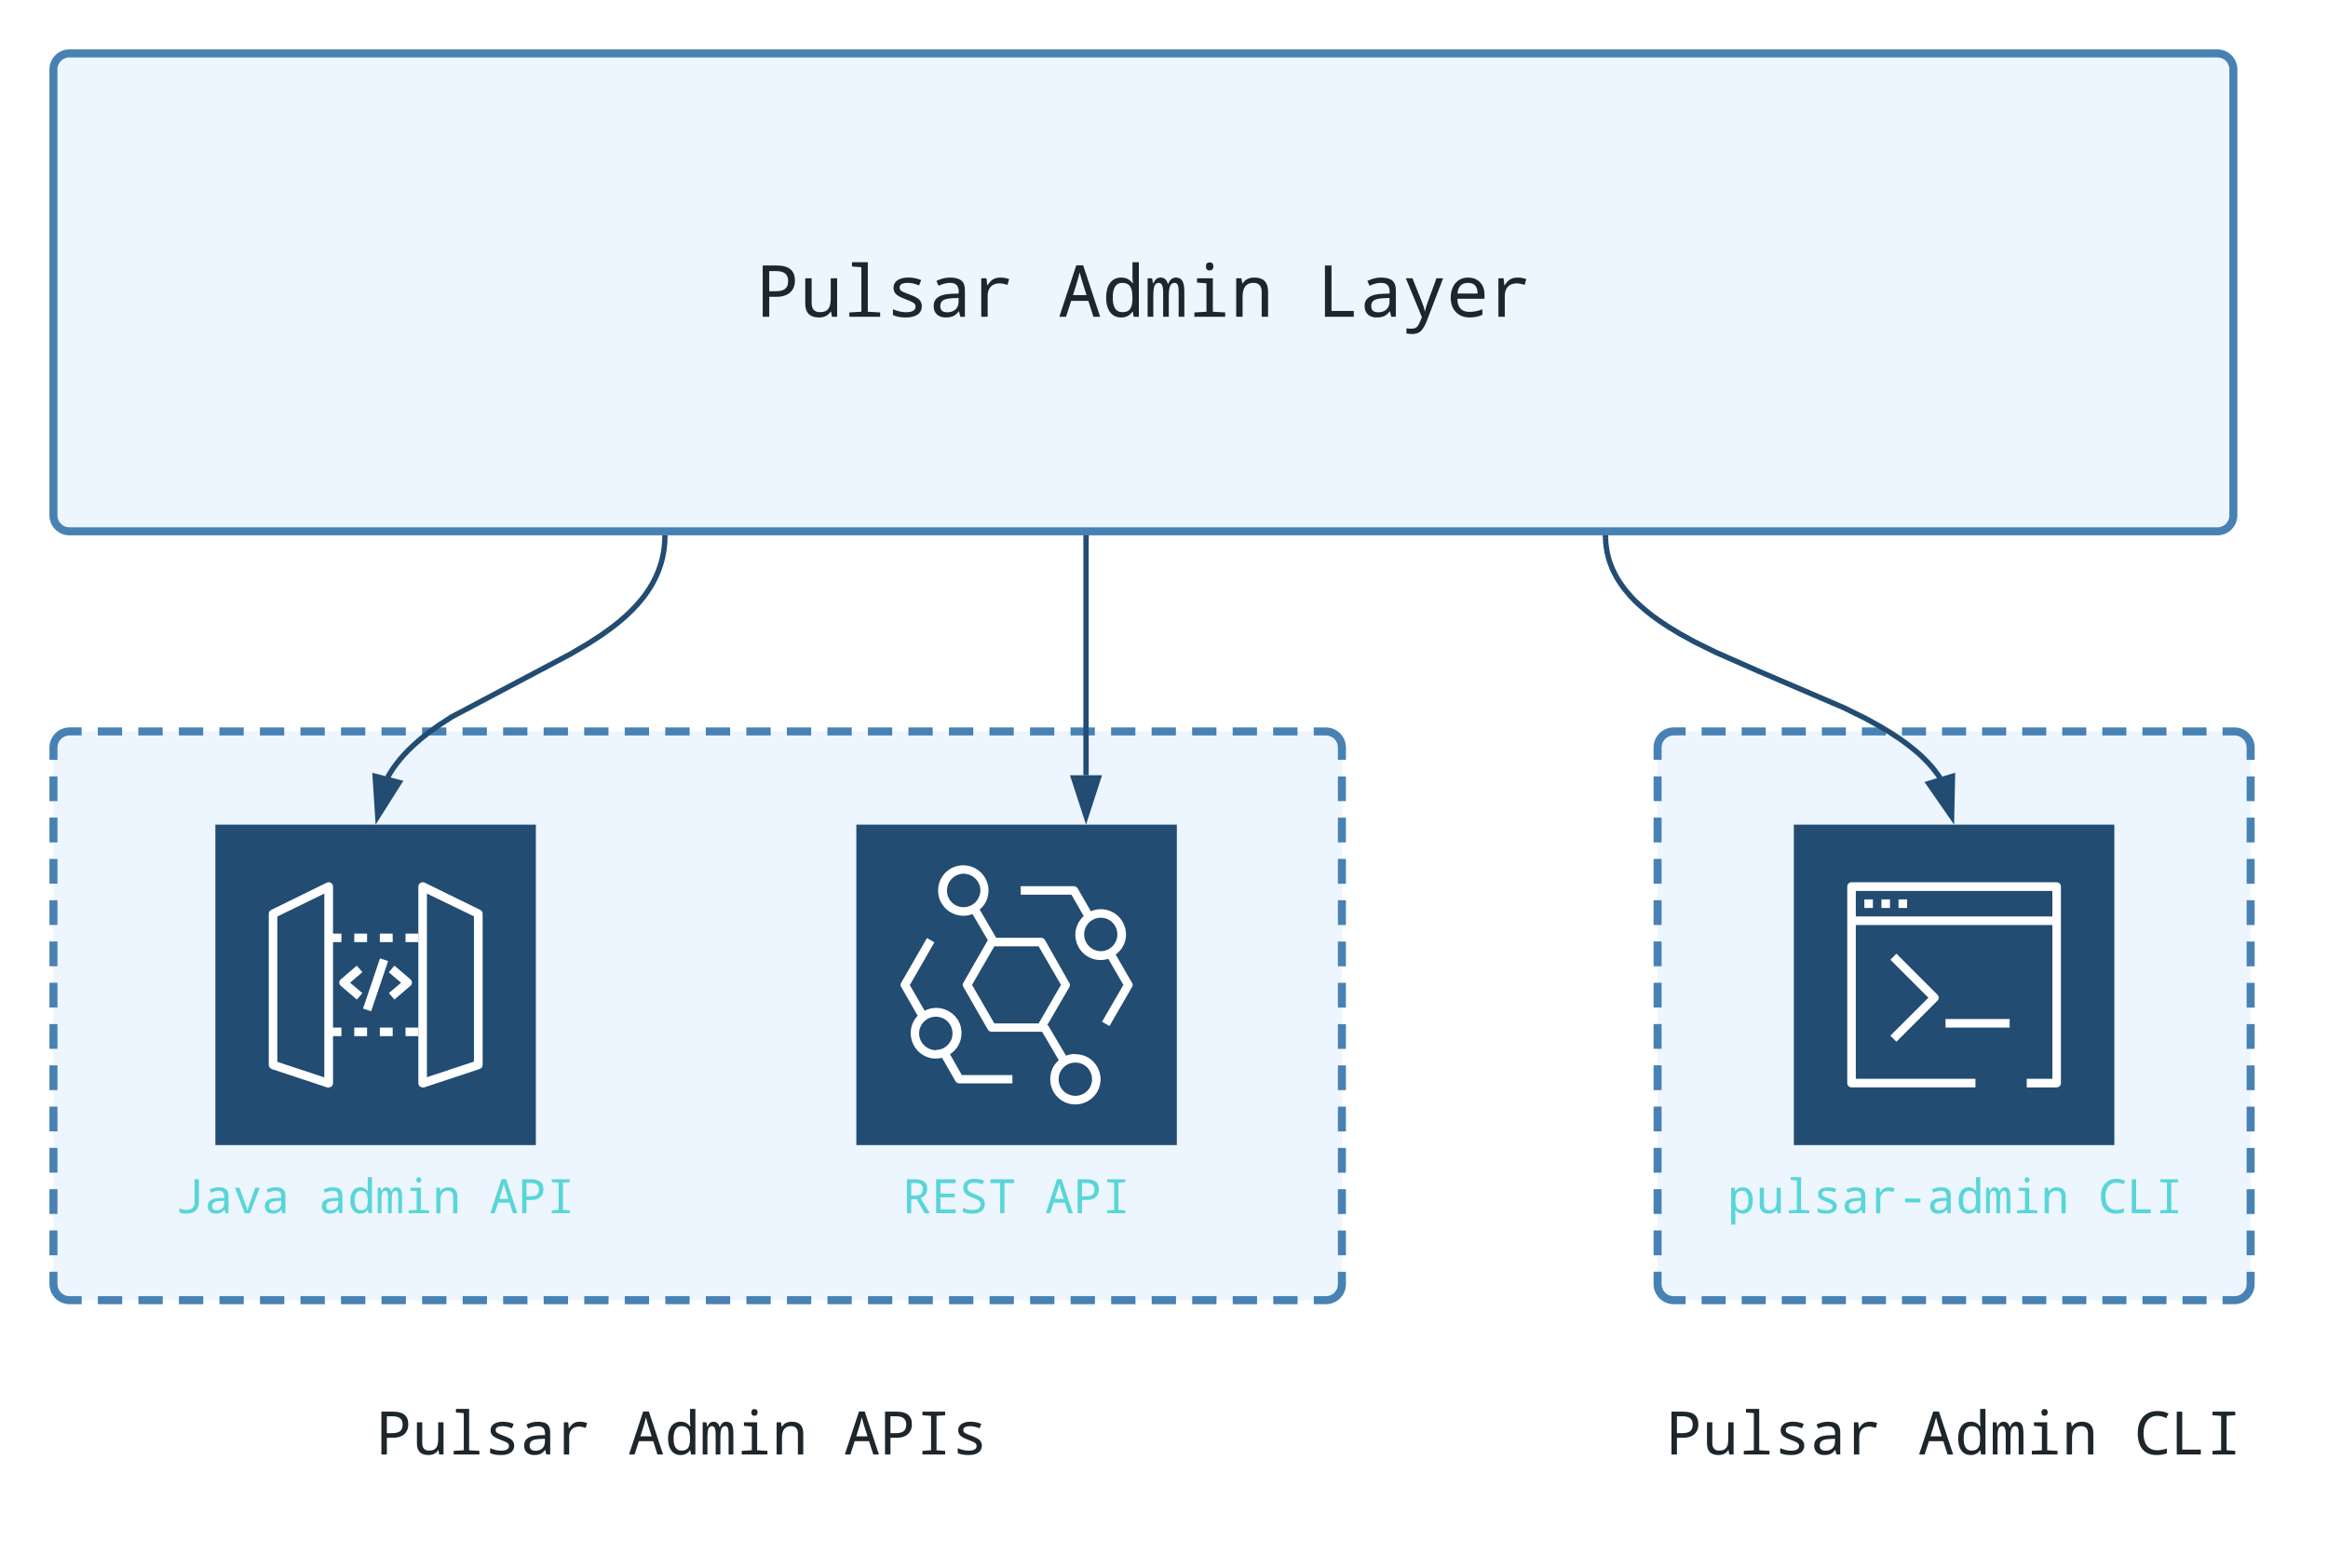
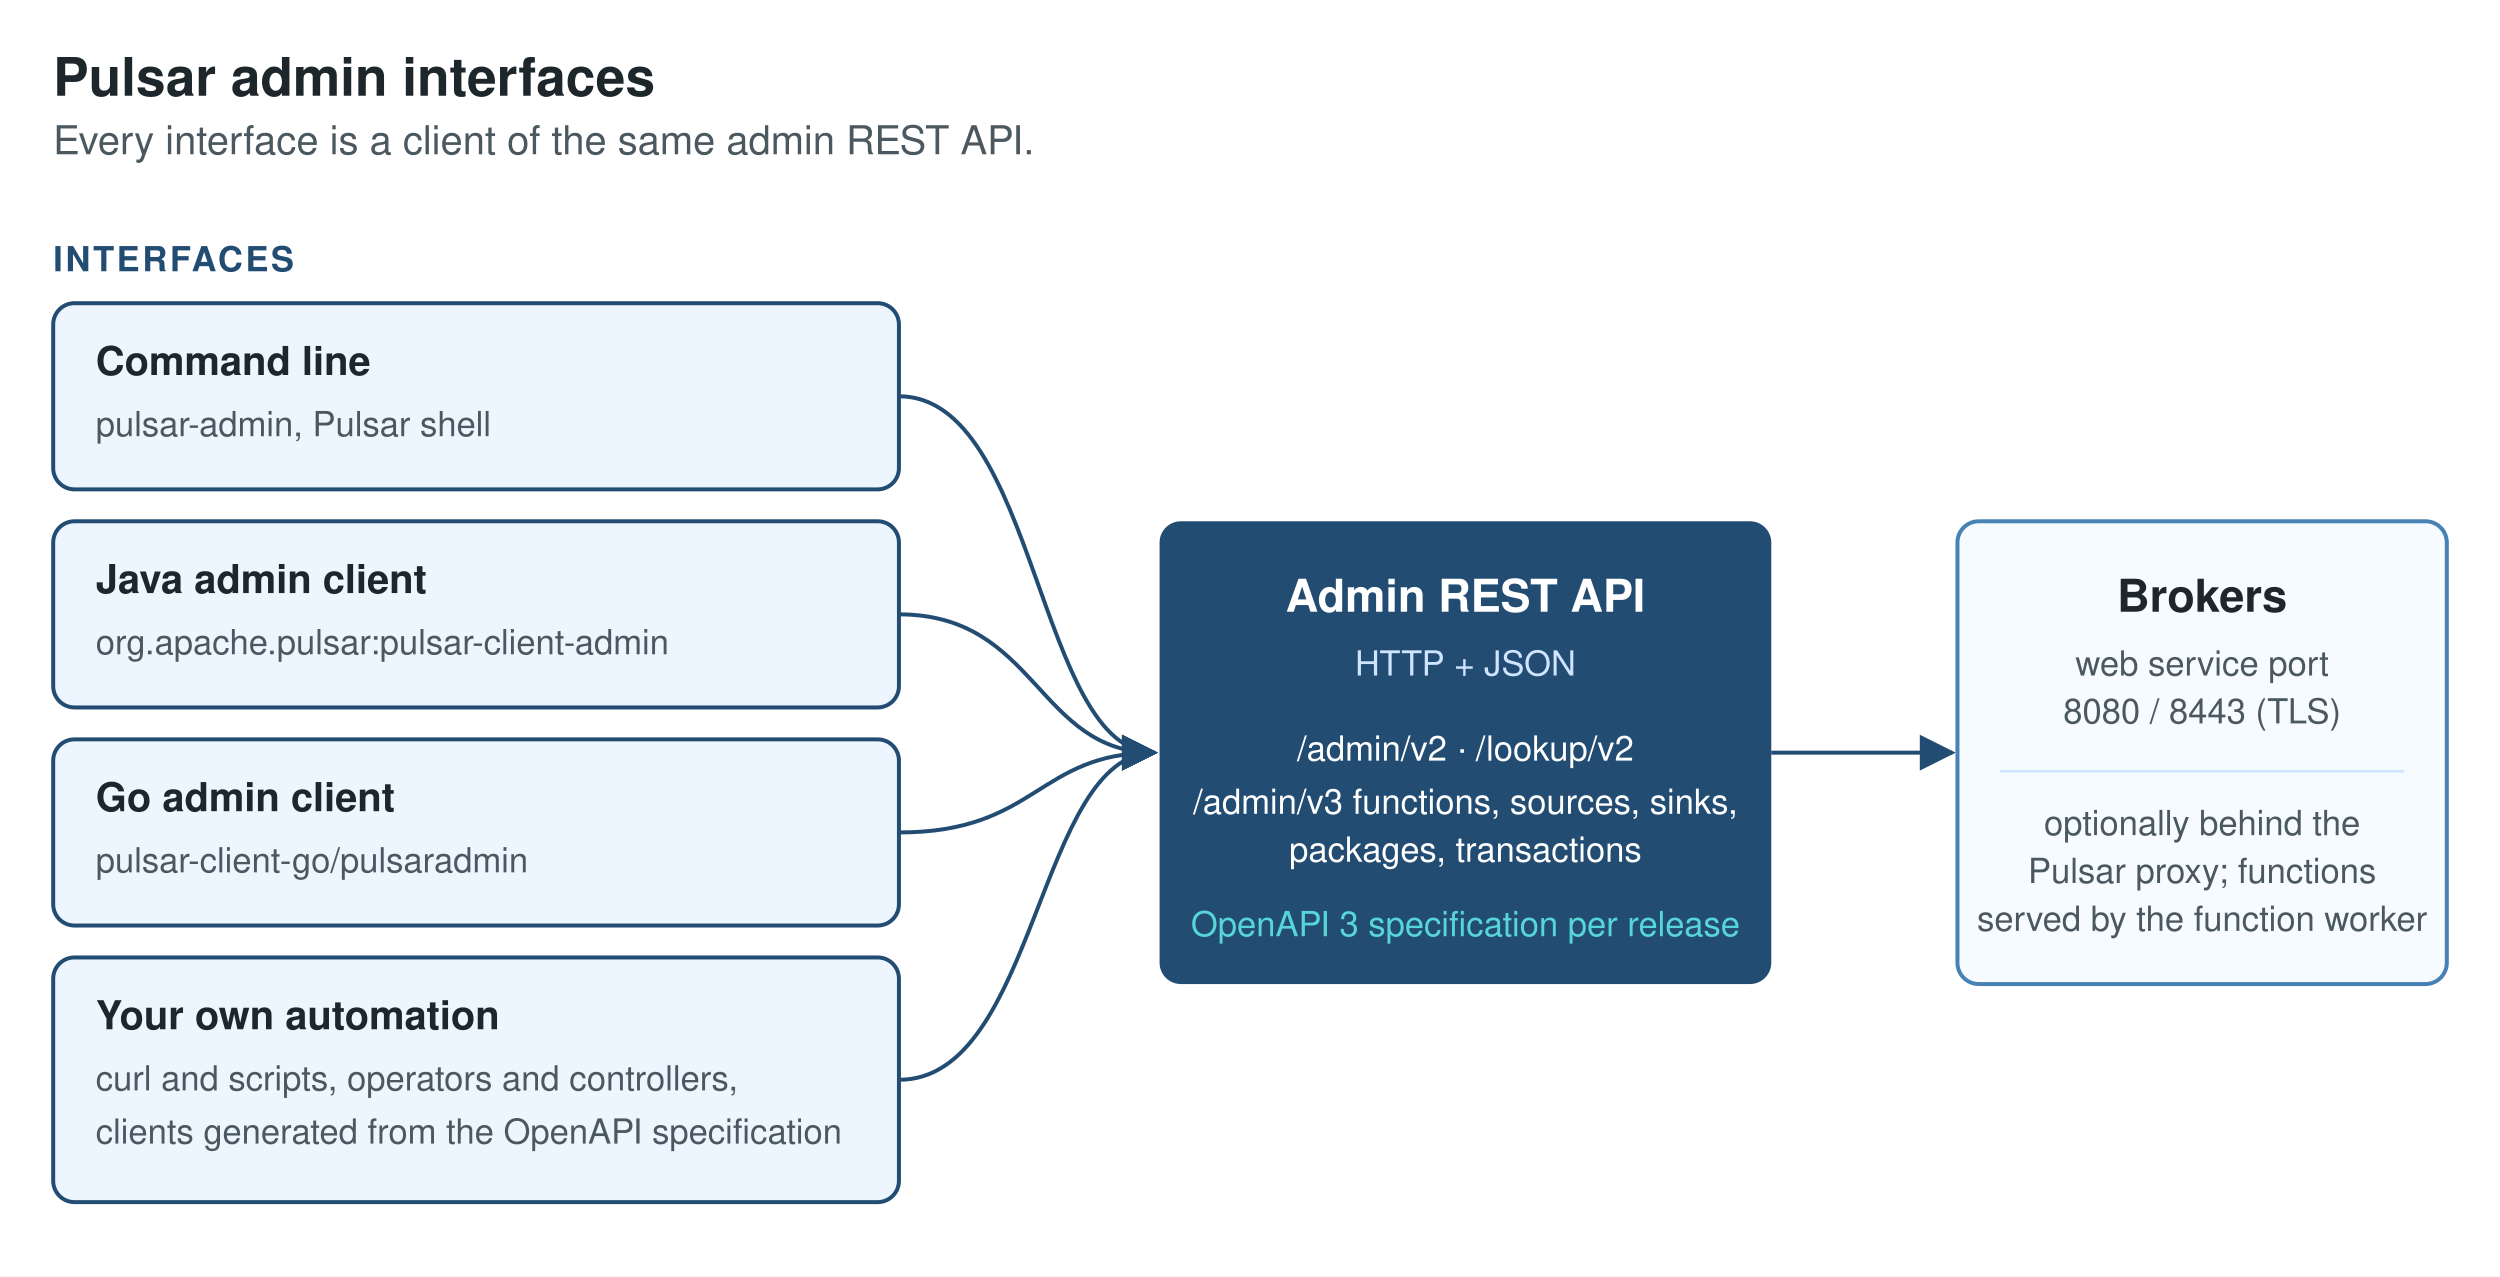
- <svg xmlns="http://www.w3.org/2000/svg" xmlns:ns1="lucid" xmlns:xlink="http://www.w3.org/1999/xlink" width="871.68" height="586.87">
-   <g transform="translate(-1160.825 -896.5637)" ns1:page-tab-id="0_0">
-     <path d="M0 0h6299.2v6299.2H0z" fill="#fff" />
-     <path d="M1296.2 1403.44h240v60h-240z" fill="none" />
-     <use xlink:href="#a" transform="matrix(1,0,0,1,1296.196,1403.436) translate(5.514703 37.77007)" />
-     <use xlink:href="#b" transform="matrix(1,0,0,1,1296.196,1403.436) translate(99.79671 37.77007)" />
-     <use xlink:href="#c" transform="matrix(1,0,0,1,1296.196,1403.436) translate(180.6099 37.77007)" />
-     <path d="M1781.47 1176.46a6 6 0 0 1 6-6h210.08a6 6 0 0 1 6 6v200.98a6 6 0 0 1-6 6h-210.08a6 6 0 0 1-6-6z" fill="#edf5ff" />
-     <path d="M1797.97 1170.46h9m6 0h9m6 0h9.02m6 0h9m6 0h9m6 0h9m6 0h9m6 0h9.02m6 0h9m6 0h9m6 0h9m6.02 0h9m6 0h9m6 0h4.5l.95.08.9.22.88.36.8.5.7.6.63.72.5.8.36.87.22.93.07.93v4.64m0 6.2v9.26m0 6.18v9.28m0 6.18v9.28m0 6.18v9.28m0 6.18v9.28m0 6.18v9.28m0 6.18v9.28m0 6.18v9.28m0 6.18v9.28m0 6.18v9.28m0 6.18v9.27m0 6.2v9.27m0 6.18v4.64l-.07.93-.22.92-.36.86-.5.8-.6.72-.72.6-.8.5-.88.36-.9.22-.95.08h-4.5m-6 0h-9m-6 0h-9m-6.02 0h-9m-6 0h-9m-6 0h-9m-6 0H1903m-6 0h-9m-6 0h-9m-6 0h-9m-6 0h-9m-6 0h-9.02m-6 0h-9m-6 0h-9m-6 0h-4.5l-.95-.08-.92-.22-.86-.36-.8-.5-.72-.6-.6-.72-.5-.8-.36-.87-.22-.92-.07-.94v-4.64m0-6.18v-9.28m0-6.18v-9.28m0-6.18v-9.28m0-6.18v-9.28m0-6.18v-9.28m0-6.18v-9.28m0-6.18v-9.28m0-6.18v-9.28m0-6.18v-9.28m0-6.18v-9.28m0-6.18v-9.28m0-6.18v-9.27m0-6.2v-4.64l.07-.93.22-.92.36-.86.5-.8.6-.72.72-.6.8-.5.87-.36.93-.22.94-.08h4.5" stroke="#4881b3" stroke-width="3" fill="none" />
-     <path d="M1180.83 1176.46a6 6 0 0 1 6-6h470.45a6 6 0 0 1 6 6v200.98a6 6 0 0 1-6 6h-470.45a6 6 0 0 1-6-6z" fill="#edf5ff" />
-     <path d="M1197.45 1170.46h9.1m6.07 0h9.1m6.08 0h9.1m6.08 0h9.1m6.07 0h9.1m6.08 0h9.1m6.07 0h9.1m6.08 0h9.1m6.08 0h9.1m6.07 0h9.1m6.08 0h9.1m6.08 0h9.1m6.08 0h9.1m6.08 0h9.1m6.07 0h9.12m6.07 0h9.1m6.07 0h9.1m6.07 0h9.1m6.08 0h9.1m6.07 0h9.1m6.07 0h9.1m6.08 0h9.1m6.07 0h9.1m6.08 0h9.1m6.07 0h9.1m6.08 0h9.1m6.08 0h9.1m6.07 0h9.1m6.08 0h9.1m6.07 0h9.1m6.08 0h4.55l.94.08.92.22.87.36.8.5.73.6.6.72.5.8.36.87.2.93.08.93v4.64m0 6.2v9.26m0 6.18v9.28m0 6.18v9.28m0 6.18v9.28m0 6.18v9.28m0 6.18v9.28m0 6.18v9.28m0 6.18v9.28m0 6.18v9.28m0 6.18v9.28m0 6.18v9.27m0 6.2v9.27m0 6.18v4.64l-.07.93-.2.92-.37.86-.5.8-.6.72-.72.6-.8.5-.86.36-.92.22-.94.08h-4.55m-6.07 0h-9.1m-6.08 0h-9.1m-6.07 0h-9.1m-6.07 0h-9.1m-6.08 0h-9.1m-6.07 0h-9.1m-6.08 0h-9.1m-6.07 0h-9.1m-6.08 0h-9.1m-6.08 0h-9.1m-6.07 0h-9.1m-6.08 0h-9.1m-6.07 0h-9.1m-6.08 0h-9.1m-6.08 0h-9.1m-6.08 0h-9.1m-6.08 0h-9.1m-6.07 0h-9.1m-6.08 0h-9.12m-6.07 0h-9.1m-6.06 0h-9.1m-6.08 0h-9.1m-6.07 0h-9.12m-6.07 0h-9.1m-6.07 0h-9.1m-6.07 0h-9.1m-6.08 0h-9.1m-6.07 0h-9.1m-6.07 0h-9.1m-6.08 0h-9.1m-6.07 0h-4.56l-.93-.08-.93-.22-.87-.36-.8-.5-.72-.6-.6-.72-.5-.8-.36-.87-.22-.92-.08-.94v-4.64m0-6.18v-9.28m0-6.18v-9.28m0-6.18v-9.28m0-6.18v-9.28m0-6.18v-9.28m0-6.18v-9.28m0-6.18v-9.28m0-6.18v-9.28m0-6.18v-9.28m0-6.18v-9.28m0-6.18v-9.28m0-6.18v-9.27m0-6.2v-4.64l.08-.93.22-.92.36-.86.5-.8.6-.72.72-.6.8-.5.87-.36.92-.22.92-.08h4.56" stroke="#4881b3" stroke-width="3" fill="none" />
-     <path d="M1180.83 922.56a6 6 0 0 1 6-6h804.24a6 6 0 0 1 6 6v166.97a6 6 0 0 1-6 6h-804.24a6 6 0 0 1-6-6z" stroke="#4881b3" stroke-width="3" fill="#edf5ff" />
-     <use xlink:href="#d" transform="matrix(1,0,0,1,1185.825,921.5637) translate(258.2764 93.61513)" />
-     <use xlink:href="#e" transform="matrix(1,0,0,1,1185.825,921.5637) translate(371.2281 93.61513)" />
-     <use xlink:href="#f" transform="matrix(1,0,0,1,1185.825,921.5637) translate(468.0438 93.61513)" />
-     <path d="M1832.5 1205.36h120v120h-120v-120z" stroke="#fff" stroke-opacity="0" stroke-width="2" fill="#224c72" />
-     <path d="M1930.9 1303.76h-11.2v-3.22h9.6v-70.35h-73.6v70.34h44.8v3.22h-46.4c-.87 0-1.6-.7-1.6-1.6v-73.58c0-.93.73-1.62 1.6-1.62h76.8c.9 0 1.6.7 1.6 1.62v73.57c0 .92-.7 1.6-1.6 1.6z" stroke="#fff" stroke-opacity="0" stroke-width="2" fill="#fff" />
-     <path d="M1854.1 1239.76h76.8v3.2h-76.8v-3.2zM1858.9 1233.36h3.2v3.2h-3.2v-3.2zM1865.3 1233.36h3.2v3.2h-3.2v-3.2zM1871.7 1233.36h3.2v3.2h-3.2v-3.2zM1870.9 1286.66l-2.25-2.28 14.23-14.2-14.23-14.22 2.26-2.28 15.36 15.37c.33.3.47.7.47 1.12 0 .43-.16.82-.47 1.12zM1889.3 1278.16h24v3.2h-24v-3.2z" stroke="#fff" stroke-opacity="0" stroke-width="2" fill="#fff" />
-     <use xlink:href="#g" transform="matrix(1,0,0,1,1802.509,1334.363) translate(5.152778 16.50174)" />
-     <use xlink:href="#h" transform="matrix(1,0,0,1,1802.509,1334.363) translate(143.842 16.50174)" />
-     <use xlink:href="#i" transform="matrix(1,0,0,1,1802.509,1334.363) translate(90.5 37.19618)" />
-     <use xlink:href="#j" transform="matrix(1,0,0,1,1802.509,1334.363) translate(90.5 57.89062)" />
-     <path d="M1241.47 1205.36h120v120h-120v-120z" stroke="#fff" stroke-opacity="0" fill="#224c72" />
-     <path d="M1319.08 1303.78c-.36 0-.65-.15-.94-.3-.43-.3-.67-.77-.67-1.3v-73.63c0-.53.3-1.07.77-1.38.48-.3 1.08-.3 1.6-.08l20.8 10.2c.56.24.9.78.9 1.4v56.55c.02.77-.42 1.4-1.1 1.62l-20.8 6.9h-.56zm1.6-72.6v68.76l17.6-5.84v-54.4zM1283.86 1303.78h-.5l-20.8-6.9v-.02c-.7-.22-1.12-.92-1.1-1.6v-56.56c0-.62.34-1.16.9-1.4l20.8-10.2c.53-.24 1.1-.24 1.6.07.5.3.76.85.76 1.38v73.62c0 .53-.25 1-.68 1.3-.3.23-.6.3-.98.3zm-19.2-9.6l17.6 5.84v-68.85l-17.6 8.6z" stroke="#fff" stroke-opacity="0" fill="#fff" />
-     <path d="M1317.47 1249.36h-4.8v-3.2h4.8zm-9.6 0h-4.82v-3.2h4.8zm-9.6 0h-4.8v-3.2h4.8zm-9.6 0h-4.8v-3.2h4.8zM1317.47 1284.56h-4.8v-3.2h4.8zm-9.6 0h-4.82v-3.2h4.8zm-9.6 0h-4.8v-3.2h4.8zm-9.6 0h-4.8v-3.2h4.8zM1294.44 1270.87l-6-5.14c-.7-.57-.76-1.58-.2-2.26l.2-.17 5.98-5.14 2.1 2.43-4.6 3.97 4.6 3.9zM1308.5 1270.87l-2.07-2.43 4.57-3.87-4.6-3.92 2.1-2.5 6 5.13c.68.57.76 1.6.2 2.26l-.2.17z" stroke="#fff" stroke-opacity="0" fill="#fff" />
-     <path d="M1296.76 1274.23l6.36-18.8 3.03 1.03-6.36 18.8-3.04-1.03z" stroke="#fff" stroke-opacity="0" stroke-width=".32" fill="#fff" />
-     <use xlink:href="#k" transform="matrix(1,0,0,1,1211.467,1334.363) translate(15.32118 16.50174)" />
-     <use xlink:href="#l" transform="matrix(1,0,0,1,1211.467,1334.363) translate(68.66319 16.50174)" />
-     <use xlink:href="#m" transform="matrix(1,0,0,1,1211.467,1334.363) translate(132.6736 16.50174)" />
-     <use xlink:href="#n" transform="matrix(1,0,0,1,1211.467,1334.363) translate(90 37.19618)" />
-     <use xlink:href="#o" transform="matrix(1,0,0,1,1211.467,1334.363) translate(90 57.89062)" />
-     <path d="M1481.47 1205.36h120v120h-120v-120z" stroke="#000" stroke-opacity="0" fill="#224c72" />
-     <path d="M1516.53 1291.34c4.08-2.6 5.47-7.88 3.3-12.27-2.44-4.56-8.17-6.44-12.78-4.03l-5.56-9.58 9.2-16.03-2.78-1.6-9.64 16.74c-.35.53-.35 1.07 0 1.6l6.16 10.75c-1.73 1.88-2.6 4.03-2.6 6.54 0 5.2 4.17 9.5 9.38 9.5.87 0 1.57-.1 2.35-.28l5.04 8.78c.36.54.88.8 1.4.8h19.9v-3.13h-18.94zm-5.3-1.52c-3.4 0-6.26-2.87-6.26-6.27 0-3.5 2.86-6.27 6.25-6.27 3.48 0 6.26 2.78 6.26 6.27 0 3.4-2.78 6.18-6.26 6.18zm73.43-25.25l-6.08-10.57c3.56-2.6 4.86-7.17 3.04-11.3-2-4.73-7.56-6.97-12.34-4.9l-4.96-8.6c-.35-.46-.87-.8-1.4-.8h-19.9v3.2H1562l4.6 7.98c-2.78 2.6-3.82 6.27-2.7 9.85 1.57 5.02 6.87 7.8 11.9 6.18l5.66 9.77-8 13.8 2.8 1.6 8.42-14.6c.35-.53.35-1.07 0-1.6zm-11.65-11.83c-3.46 0-6.24-2.86-6.24-6.27 0-3.5 2.78-6.26 6.25-6.26 3.4 0 6.18 2.78 6.18 6.27 0 3.4-2.78 6.27-6.17 6.27zm-9.63 38.5c-1.22 0-2.26.2-3.4.64l-6.77-11.46-.35.17 8.34-14.33c.34-.54.34-1.17 0-1.62l-9.13-16.12c-.35-.44-.87-.8-1.4-.8h-16.85l-6.17-10.57c2.17-1.8 3.3-4.3 3.3-7.16 0-5.2-4.26-9.4-9.47-9.4-5.22 0-9.4 4.2-9.4 9.5 0 5.18 4.27 9.4 9.5 9.4 1.2 0 2.25-.2 3.38-.64l5.73 9.77-9.13 15.93c-.35.54-.35 1.08 0 1.62l9.2 16.03c.36.45.8.72 1.4.72h18.5c.1.1.27.1.36 0l6.25 10.66c-2.17 1.88-3.2 4.3-3.2 7.16 0 5.2 4.16 9.4 9.37 9.4 5.22 0 9.48-4.2 9.48-9.5-.1-5.18-4.26-9.4-9.48-9.3zm-41.8-54.97c-3.48 0-6.26-2.87-6.17-6.27 0-3.5 2.86-6.27 6.25-6.27 3.48.1 6.26 2.87 6.26 6.27-.08 3.5-2.86 6.27-6.34 6.27zm28.15 43.52h-16.6l-8.34-14.43 8.34-14.42h16.6l8.35 14.42zm13.73 27.12c-3.47 0-6.25-2.77-6.25-6.18 0-3.5 2.78-6.27 6.25-6.27 3.48 0 6.26 2.78 6.26 6.27 0 3.4-2.77 6.18-6.25 6.18z" stroke="#000" stroke-opacity="0" fill="#fff" />
-     <use xlink:href="#p" transform="matrix(1,0,0,1,1451.467,1334.363) translate(47.32639 16.50174)" />
-     <use xlink:href="#q" transform="matrix(1,0,0,1,1451.467,1334.363) translate(100.6684 16.50174)" />
-     <use xlink:href="#j" transform="matrix(1,0,0,1,1451.467,1334.363) translate(90 37.19618)" />
-     <path d="M1762 1098.04v.38l.08 1.35.14 1.3.2 1.3.23 1.26.3 1.24.33 1.23.4 1.23.46 1.22.5 1.22.6 1.23.64 1.25.73 1.26.83 1.3.9 1.3 1.04 1.37 1.17 1.4 1.3 1.47 1.5 1.53 1.74 1.6 2 1.73 2.33 1.86 2.8 2.02 3.37 2.24 4.22 2.55 5.5 3.03 7.92 3.9 16.18 7.13 31.86 13.66 7.9 3.9 5.52 3.03 4.22 2.55 3.38 2.24 2.78 2.02 2.34 1.85 2 1.7 1.72 1.63 1.5 1.53 1.32 1.46 1.16 1.4 1.03 1.36.92 1.32.2.3" stroke="#224c72" stroke-width="2" stroke-linejoin="round" fill="none" />
-     <path d="M1763 1098.04l-2 .04-.03-1.05h2z" stroke="#224c72" stroke-width=".05" fill="#224c72" />
-     <path d="M1891.57 1202.27l-8.55-12.32 8.87-2.68z" stroke="#224c72" stroke-width="2" fill="#224c72" />
-     <path d="M1772.5 1403.44h240v60h-240z" fill="none" />
-     <g>
-       <use xlink:href="#r" transform="matrix(1,0,0,1,1772.509,1403.436) translate(12.24913 37.77007)" />
-       <use xlink:href="#s" transform="matrix(1,0,0,1,1772.509,1403.436) translate(106.5311 37.77007)" />
-       <use xlink:href="#t" transform="matrix(1,0,0,1,1772.509,1403.436) translate(187.3443 37.77007)" />
-     </g>
-     <path d="M1409.77 1098.04l-.02.83-.12 1.76-.2 1.7-.26 1.65-.34 1.62-.4 1.58-.5 1.56-.56 1.54-.63 1.55-.73 1.54-.8 1.56-.93 1.57-1.05 1.6-1.18 1.66-1.36 1.7-1.54 1.78-1.78 1.87-2.08 2-2.46 2.14-2.98 2.36-3.7 2.66-4.82 3.14-6.97 4.1-44.4 23.5-4.83 3.14-3.7 2.66-2.97 2.36-2.46 2.14-2.1 2-1.78 1.86-1.54 1.77-1.35 1.7-1.2 1.66-1.03 1.6-.93 1.57-.08.16" stroke="#224c72" stroke-width="2" stroke-linejoin="round" fill="none" />
-     <path d="M1410.77 1098.08l-2-.04.03-1h2z" stroke="#224c72" stroke-width=".05" fill="#224c72" />
-     <path d="M1302.27 1202.23l-.97-14.97 8.98 2.3z" stroke="#224c72" stroke-width="2" fill="#224c72" />
-     <path d="M1567.47 1098.03v88.83" stroke="#224c72" stroke-width="2" fill="none" />
-     <path d="M1568.47 1098.06h-2v-1.03h2z" stroke="#224c72" stroke-width=".05" fill="#224c72" />
-     <path d="M1567.47 1202.13l-4.64-14.27h9.27z" stroke="#224c72" stroke-width="2" fill="#224c72" />
-     <defs>
-       <path fill="#1d262b" d="M1094-1034c0 310-213 470-541 465H362V0H176v-1462h404c343 0 514 143 514 428zM532-727c244-1 369-71 369-297 0-186-113-279-338-279H362v576h170" id="u" />
-       <path fill="#1d262b" d="M578-131c239 0 309-137 309-397v-570h182V0H922l-27-147h-10C815-36 704 20 551 20c-261 0-391-134-391-401v-717h182v707c0 173 79 260 236 260" id="v" />
-       <path fill="#1d262b" d="M532-1413l-268-21v-122h451v1413l352 20V0H188v-123l344-20v-1270" id="w" />
-       <path fill="#1d262b" d="M1026-301c0 225-197 321-448 321-165 0-290-23-375-69v-166c129 57 252 86 370 86 183 0 275-54 275-162 0-38-16-71-49-99s-108-63-226-106c-156-57-253-112-293-160s-61-105-61-171c2-338 524-340 789-217l-60 149c-121-48-228-72-319-72-157 0-236 44-236 133 0 41 17 74 51 98s111 57 232 101c141 51 234 101 280 151s70 111 70 183" id="x" />
-       <path fill="#1d262b" d="M596-1118c288 2 430 92 430 366V0H895l-37-152h-8C752-34 680 17 483 20 272 23 135-98 135-307c0-221 170-337 510-348l203-7c15-197-55-305-244-305-98 0-207 27-328 82l-63-137c131-64 258-96 383-96zm-72 991c194 0 325-116 322-311v-99c-251 15-522-6-522 232 0 119 67 178 200 178" id="y" />
-       <path fill="#1d262b" d="M442-897c93-139 173-221 377-221 79 0 159 15 240 45l-49 166c-82-30-157-45-224-45-221 0-340 134-340 360V0H264v-1098h148l22 201h8" id="z" />
-       <g id="a">
-         <use transform="matrix(0.0109592,0,0,0.0109592,0,0)" xlink:href="#u" />
-         <use transform="matrix(0.0109592,0,0,0.0109592,13.46886,0)" xlink:href="#v" />
-         <use transform="matrix(0.0109592,0,0,0.0109592,26.93772,0)" xlink:href="#w" />
-         <use transform="matrix(0.0109592,0,0,0.0109592,40.40658,0)" xlink:href="#x" />
-         <use transform="matrix(0.0109592,0,0,0.0109592,53.87543,0)" xlink:href="#y" />
-         <use transform="matrix(0.0109592,0,0,0.0109592,67.34429,0)" xlink:href="#z" />
-       </g>
-       <path fill="#1d262b" d="M1004 0L860-453H369L223 0H33l483-1468h195L1196 0h-192zM807-618c-63-210-144-435-195-650-51 232-127 431-190 650h385" id="A" />
-       <path fill="#1d262b" d="M137-547c0-322 136-571 430-571 137 0 245 53 322 160h12c-24-215-7-376-12-598h182V0H924l-27-147h-8C814-36 706 20 567 20c-294 0-430-246-430-567zm463 416c241 0 288-157 289-416 0-151-23-259-69-323s-121-97-222-97c-181 0-272 141-272 422 0 276 91 414 274 414" id="B" />
-       <path fill="#1d262b" d="M977 0v-707c0-97-9-165-27-203s-47-57-88-57c-58 0-100 28-126 83s-40 148-40 278V0H535v-707c0-173-42-260-125-260-56 0-96 26-120 79s-36 160-36 319V0H92v-1098h127l27 148h10c45-112 112-168 201-168 109 0 180 61 213 182h6c51-121 124-182 219-182 85 0 147 30 186 92s58 165 58 309V0H977" id="C" />
-       <path fill="#1d262b" d="M739-1436c0 71-43 115-106 115-71 0-107-38-107-115 0-76 36-114 107-114s106 38 106 114zM541-954l-269-21v-123h451v955l352 20V0H197v-123l344-20v-811" id="D" />
-       <path fill="#1d262b" d="M887 0v-707c0-173-79-260-238-260-205 0-307 133-307 398V0H160v-1098h147l27 148h10c69-112 181-168 336-168 259 0 389 134 389 401V0H887" id="E" />
-       <g id="b">
-         <use transform="matrix(0.0109592,0,0,0.0109592,0,0)" xlink:href="#A" />
-         <use transform="matrix(0.0109592,0,0,0.0109592,13.46886,0)" xlink:href="#B" />
-         <use transform="matrix(0.0109592,0,0,0.0109592,26.93772,0)" xlink:href="#C" />
-         <use transform="matrix(0.0109592,0,0,0.0109592,40.40658,0)" xlink:href="#D" />
-         <use transform="matrix(0.0109592,0,0,0.0109592,53.87543,0)" xlink:href="#E" />
-       </g>
-       <path fill="#1d262b" d="M1001 0H225v-123l295-20v-1176l-295-20v-123h776v123l-294 20v1176l294 20V0" id="F" />
-       <g id="c">
-         <use transform="matrix(0.0109592,0,0,0.0109592,0,0)" xlink:href="#A" />
-         <use transform="matrix(0.0109592,0,0,0.0109592,13.46886,0)" xlink:href="#u" />
-         <use transform="matrix(0.0109592,0,0,0.0109592,26.93772,0)" xlink:href="#F" />
-         <use transform="matrix(0.0109592,0,0,0.0109592,40.40658,0)" xlink:href="#x" />
-       </g>
-       <g id="d">
-         <use transform="matrix(0.01312934,0,0,0.01312934,0,0)" xlink:href="#u" />
-         <use transform="matrix(0.01312934,0,0,0.01312934,16.13596,0)" xlink:href="#v" />
-         <use transform="matrix(0.01312934,0,0,0.01312934,32.27192,0)" xlink:href="#w" />
-         <use transform="matrix(0.01312934,0,0,0.01312934,48.40788,0)" xlink:href="#x" />
-         <use transform="matrix(0.01312934,0,0,0.01312934,64.54384,0)" xlink:href="#y" />
-         <use transform="matrix(0.01312934,0,0,0.01312934,80.6798,0)" xlink:href="#z" />
-       </g>
-       <g id="e">
-         <use transform="matrix(0.01312934,0,0,0.01312934,0,0)" xlink:href="#A" />
-         <use transform="matrix(0.01312934,0,0,0.01312934,16.13596,0)" xlink:href="#B" />
-         <use transform="matrix(0.01312934,0,0,0.01312934,32.27192,0)" xlink:href="#C" />
-         <use transform="matrix(0.01312934,0,0,0.01312934,48.40788,0)" xlink:href="#D" />
-         <use transform="matrix(0.01312934,0,0,0.01312934,64.54384,0)" xlink:href="#E" />
-       </g>
-       <path fill="#1d262b" d="M233 0v-1462h187v1296h635V0H233" id="G" />
-       <path fill="#1d262b" d="M82-1098h188l262 654c55 137 84 233 89 290h6c15-75 45-172 90-292l239-652h189L670 143c-45 116-99 201-156 261-87 92-259 104-414 71V330c92 17 226 18 286-29 67-53 115-195 153-291" id="H" />
-       <path fill="#1d262b" d="M631-1118c283 0 470 204 465 491v113H322c5 250 120 375 344 375 130 0 253-25 370-76v160C925-5 804 20 672 20c-329 0-539-224-539-561 0-331 182-577 498-577zM326-662h573c0-203-91-305-272-305-183 0-284 102-301 305" id="I" />
-       <g id="f">
-         <use transform="matrix(0.01312934,0,0,0.01312934,0,0)" xlink:href="#G" />
-         <use transform="matrix(0.01312934,0,0,0.01312934,16.13596,0)" xlink:href="#y" />
-         <use transform="matrix(0.01312934,0,0,0.01312934,32.27192,0)" xlink:href="#H" />
-         <use transform="matrix(0.01312934,0,0,0.01312934,48.40788,0)" xlink:href="#I" />
-         <use transform="matrix(0.01312934,0,0,0.01312934,64.54384,0)" xlink:href="#z" />
-       </g>
-       <path fill="#58d6d7" d="M1092-551c0 322-136 571-430 571-138 0-245-53-322-159h-12c24 220 7 402 12 631H158v-1590h147l27 148h8c73-112 181-168 322-168 294 0 430 246 430 567zM629-967c-241 0-288 156-289 416 0 151 24 259 70 323s120 97 221 97c181 0 272-141 272-422 0-276-91-414-274-414" id="J" />
-       <path fill="#58d6d7" d="M578-131c239 0 309-137 309-397v-570h182V0H922l-27-147h-10C815-36 704 20 551 20c-261 0-391-134-391-401v-717h182v707c0 173 79 260 236 260" id="K" />
-       <path fill="#58d6d7" d="M532-1413l-268-21v-122h451v1413l352 20V0H188v-123l344-20v-1270" id="L" />
-       <path fill="#58d6d7" d="M1026-301c0 225-197 321-448 321-165 0-290-23-375-69v-166c129 57 252 86 370 86 183 0 275-54 275-162 0-38-16-71-49-99s-108-63-226-106c-156-57-253-112-293-160s-61-105-61-171c2-338 524-340 789-217l-60 149c-121-48-228-72-319-72-157 0-236 44-236 133 0 41 17 74 51 98s111 57 232 101c141 51 234 101 280 151s70 111 70 183" id="M" />
-       <path fill="#58d6d7" d="M596-1118c288 2 430 92 430 366V0H895l-37-152h-8C752-34 680 17 483 20 272 23 135-98 135-307c0-221 170-337 510-348l203-7c15-197-55-305-244-305-98 0-207 27-328 82l-63-137c131-64 258-96 383-96zm-72 991c194 0 325-116 322-311v-99c-251 15-522-6-522 232 0 119 67 178 200 178" id="N" />
-       <path fill="#58d6d7" d="M442-897c93-139 173-221 377-221 79 0 159 15 240 45l-49 166c-82-30-157-45-224-45-221 0-340 134-340 360V0H264v-1098h148l22 201h8" id="O" />
-       <path fill="#58d6d7" d="M285-465v-168h659v168H285" id="P" />
-       <path fill="#58d6d7" d="M137-547c0-322 136-571 430-571 137 0 245 53 322 160h12c-24-215-7-376-12-598h182V0H924l-27-147h-8C814-36 706 20 567 20c-294 0-430-246-430-567zm463 416c241 0 288-157 289-416 0-151-23-259-69-323s-121-97-222-97c-181 0-272 141-272 422 0 276 91 414 274 414" id="Q" />
-       <path fill="#58d6d7" d="M977 0v-707c0-97-9-165-27-203s-47-57-88-57c-58 0-100 28-126 83s-40 148-40 278V0H535v-707c0-173-42-260-125-260-56 0-96 26-120 79s-36 160-36 319V0H92v-1098h127l27 148h10c45-112 112-168 201-168 109 0 180 61 213 182h6c51-121 124-182 219-182 85 0 147 30 186 92s58 165 58 309V0H977" id="R" />
-       <path fill="#58d6d7" d="M739-1436c0 71-43 115-106 115-71 0-107-38-107-115 0-76 36-114 107-114s106 38 106 114zM541-954l-269-21v-123h451v955l352 20V0H197v-123l344-20v-811" id="S" />
-       <path fill="#58d6d7" d="M887 0v-707c0-173-79-260-238-260-205 0-307 133-307 398V0H160v-1098h147l27 148h10c69-112 181-168 336-168 259 0 389 134 389 401V0H887" id="T" />
-       <g id="g">
-         <use transform="matrix(0.008680556,0,0,0.008680556,0,0)" xlink:href="#J" />
-         <use transform="matrix(0.008680556,0,0,0.008680556,10.6684,0)" xlink:href="#K" />
-         <use transform="matrix(0.008680556,0,0,0.008680556,21.33681,0)" xlink:href="#L" />
-         <use transform="matrix(0.008680556,0,0,0.008680556,32.00521,0)" xlink:href="#M" />
-         <use transform="matrix(0.008680556,0,0,0.008680556,42.67361,0)" xlink:href="#N" />
-         <use transform="matrix(0.008680556,0,0,0.008680556,53.34201,0)" xlink:href="#O" />
-         <use transform="matrix(0.008680556,0,0,0.008680556,64.01042,0)" xlink:href="#P" />
-         <use transform="matrix(0.008680556,0,0,0.008680556,74.67882,0)" xlink:href="#N" />
-         <use transform="matrix(0.008680556,0,0,0.008680556,85.34722,0)" xlink:href="#Q" />
-         <use transform="matrix(0.008680556,0,0,0.008680556,96.01562,0)" xlink:href="#R" />
-         <use transform="matrix(0.008680556,0,0,0.008680556,106.684,0)" xlink:href="#S" />
-         <use transform="matrix(0.008680556,0,0,0.008680556,117.3524,0)" xlink:href="#T" />
-       </g>
-       <path fill="#58d6d7" d="M326-731c0 353 139 584 471 588 87 0 196-19 327-58v162c-97 39-217 59-358 59-433-1-637-301-637-753 0-438 243-750 668-750 147 0 274 29 383 86l-78 156c-103-52-204-78-305-78-307 1-471 259-471 588" id="U" />
-       <path fill="#58d6d7" d="M233 0v-1462h187v1296h635V0H233" id="V" />
-       <path fill="#58d6d7" d="M1001 0H225v-123l295-20v-1176l-295-20v-123h776v123l-294 20v1176l294 20V0" id="W" />
-       <g id="h">
-         <use transform="matrix(0.008680556,0,0,0.008680556,0,0)" xlink:href="#U" />
-         <use transform="matrix(0.008680556,0,0,0.008680556,10.6684,0)" xlink:href="#V" />
-         <use transform="matrix(0.008680556,0,0,0.008680556,21.33681,0)" xlink:href="#W" />
-       </g>
-       <path fill="#58d6d7" d="M979-451c3 293-217 471-518 471-145 0-253-20-324-59v-166c108 41 211 62 309 62 205 2 347-105 347-306v-1013h186v1011" id="X" />
-       <path fill="#58d6d7" d="M498 0L82-1098h188l240 652c57 154 90 262 100 325h6c67-256 244-708 340-977h189L729 0H498" id="Y" />
-       <g id="k">
-         <use transform="matrix(0.008680556,0,0,0.008680556,0,0)" xlink:href="#X" />
-         <use transform="matrix(0.008680556,0,0,0.008680556,10.6684,0)" xlink:href="#N" />
-         <use transform="matrix(0.008680556,0,0,0.008680556,21.33681,0)" xlink:href="#Y" />
-         <use transform="matrix(0.008680556,0,0,0.008680556,32.00521,0)" xlink:href="#N" />
-       </g>
-       <g id="l">
-         <use transform="matrix(0.008680556,0,0,0.008680556,0,0)" xlink:href="#N" />
-         <use transform="matrix(0.008680556,0,0,0.008680556,10.6684,0)" xlink:href="#Q" />
-         <use transform="matrix(0.008680556,0,0,0.008680556,21.33681,0)" xlink:href="#R" />
-         <use transform="matrix(0.008680556,0,0,0.008680556,32.00521,0)" xlink:href="#S" />
-         <use transform="matrix(0.008680556,0,0,0.008680556,42.67361,0)" xlink:href="#T" />
-       </g>
-       <path fill="#58d6d7" d="M1004 0L860-453H369L223 0H33l483-1468h195L1196 0h-192zM807-618c-63-210-144-435-195-650-51 232-127 431-190 650h385" id="Z" />
-       <path fill="#58d6d7" d="M1094-1034c0 310-213 470-541 465H362V0H176v-1462h404c343 0 514 143 514 428zM532-727c244-1 369-71 369-297 0-186-113-279-338-279H362v576h170" id="aa" />
-       <g id="m">
-         <use transform="matrix(0.008680556,0,0,0.008680556,0,0)" xlink:href="#Z" />
-         <use transform="matrix(0.008680556,0,0,0.008680556,10.6684,0)" xlink:href="#aa" />
-         <use transform="matrix(0.008680556,0,0,0.008680556,21.33681,0)" xlink:href="#W" />
-       </g>
-       <path fill="#58d6d7" d="M373-604V0H186v-1462h357c347 0 520 138 520 415 0 191-96 322-289 392L1171 0H952L602-604H373zm497-434c0-207-118-263-338-265H373v541h164c215-1 333-70 333-276" id="ab" />
-       <path fill="#58d6d7" d="M1059 0H217v-1462h842v164H403v452h617v162H403v520h656V0" id="ac" />
-       <path fill="#58d6d7" d="M1087-391c0 281-226 411-532 411-177 0-315-23-414-69v-178c141 57 279 86 414 86 233 0 350-80 350-240 0-69-24-123-71-160s-142-82-285-133c-139-49-239-106-299-174s-90-156-90-264c2-252 211-371 481-371 153 0 291 26 416 78l-64 164c-129-52-249-78-360-78-195 0-293 70-293 209 0 68 22 123 66 164s134 85 270 133c164 58 273 119 328 181s83 143 83 241" id="ad" />
-       <path fill="#58d6d7" d="M707 0H520v-1298H102v-164h1022v164H707V0" id="ae" />
-       <g id="p">
-         <use transform="matrix(0.008680556,0,0,0.008680556,0,0)" xlink:href="#ab" />
-         <use transform="matrix(0.008680556,0,0,0.008680556,10.6684,0)" xlink:href="#ac" />
-         <use transform="matrix(0.008680556,0,0,0.008680556,21.33681,0)" xlink:href="#ad" />
-         <use transform="matrix(0.008680556,0,0,0.008680556,32.00521,0)" xlink:href="#ae" />
-       </g>
-       <g id="q">
-         <use transform="matrix(0.008680556,0,0,0.008680556,0,0)" xlink:href="#Z" />
-         <use transform="matrix(0.008680556,0,0,0.008680556,10.6684,0)" xlink:href="#aa" />
-         <use transform="matrix(0.008680556,0,0,0.008680556,21.33681,0)" xlink:href="#W" />
-       </g>
-       <g id="r">
-         <use transform="matrix(0.0109592,0,0,0.0109592,0,0)" xlink:href="#u" />
-         <use transform="matrix(0.0109592,0,0,0.0109592,13.46886,0)" xlink:href="#v" />
-         <use transform="matrix(0.0109592,0,0,0.0109592,26.93772,0)" xlink:href="#w" />
-         <use transform="matrix(0.0109592,0,0,0.0109592,40.40658,0)" xlink:href="#x" />
-         <use transform="matrix(0.0109592,0,0,0.0109592,53.87543,0)" xlink:href="#y" />
-         <use transform="matrix(0.0109592,0,0,0.0109592,67.34429,0)" xlink:href="#z" />
-       </g>
-       <g id="s">
-         <use transform="matrix(0.0109592,0,0,0.0109592,0,0)" xlink:href="#A" />
-         <use transform="matrix(0.0109592,0,0,0.0109592,13.46886,0)" xlink:href="#B" />
-         <use transform="matrix(0.0109592,0,0,0.0109592,26.93772,0)" xlink:href="#C" />
-         <use transform="matrix(0.0109592,0,0,0.0109592,40.40658,0)" xlink:href="#D" />
-         <use transform="matrix(0.0109592,0,0,0.0109592,53.87543,0)" xlink:href="#E" />
-       </g>
-       <path fill="#1d262b" d="M326-731c0 353 139 584 471 588 87 0 196-19 327-58v162c-97 39-217 59-358 59-433-1-637-301-637-753 0-438 243-750 668-750 147 0 274 29 383 86l-78 156c-103-52-204-78-305-78-307 1-471 259-471 588" id="af" />
-       <g id="t">
-         <use transform="matrix(0.0109592,0,0,0.0109592,0,0)" xlink:href="#af" />
-         <use transform="matrix(0.0109592,0,0,0.0109592,13.46886,0)" xlink:href="#G" />
-         <use transform="matrix(0.0109592,0,0,0.0109592,26.93772,0)" xlink:href="#F" />
-       </g>
-     </defs>
+ <svg xmlns="http://www.w3.org/2000/svg" width="940" height="480" viewBox="0 0 940 480" font-family="Helvetica, Arial, sans-serif" font-size="15">
+   <defs>
+     <marker id="arrow" viewBox="0 0 10 10" refX="9" refY="5" markerWidth="9" markerHeight="9" orient="auto-start-reverse">
+       <path d="M0 0L10 5L0 10z" fill="#224c72" />
+     </marker>
+   </defs>
+   <rect width="940" height="480" fill="#fff" />
+   <text x="20" y="36" font-size="20" font-weight="bold" fill="#1d262b">Pulsar admin interfaces</text>
+   <text x="20" y="58" fill="#4b5860">Every interface is a client of the same admin REST API.</text>
+   <text x="20" y="102" font-size="13" font-weight="bold" fill="#224c72" letter-spacing="1">INTERFACES</text>
+   <g>
+     <rect x="20" y="114" width="318" height="70" rx="8" fill="#edf5ff" stroke="#224c72" stroke-width="1.5" />
+     <text x="36" y="141" font-weight="bold" fill="#1d262b">Command line</text>
+     <text x="36" y="164" font-size="13" fill="#4b5860">pulsar-admin, Pulsar shell</text>
+   </g>
+   <g>
+     <rect x="20" y="196" width="318" height="70" rx="8" fill="#edf5ff" stroke="#224c72" stroke-width="1.5" />
+     <text x="36" y="223" font-weight="bold" fill="#1d262b">Java admin client</text>
+     <text x="36" y="246" font-size="13" fill="#4b5860">org.apache.pulsar:pulsar-client-admin</text>
+   </g>
+   <g>
+     <rect x="20" y="278" width="318" height="70" rx="8" fill="#edf5ff" stroke="#224c72" stroke-width="1.5" />
+     <text x="36" y="305" font-weight="bold" fill="#1d262b">Go admin client</text>
+     <text x="36" y="328" font-size="13" fill="#4b5860">pulsar-client-go/pulsaradmin</text>
+   </g>
+   <g>
+     <rect x="20" y="360" width="318" height="92" rx="8" fill="#edf5ff" stroke="#224c72" stroke-width="1.5" />
+     <text x="36" y="387" font-weight="bold" fill="#1d262b">Your own automation</text>
+     <text x="36" y="410" font-size="13" fill="#4b5860">curl and scripts, operators and controllers,</text>
+     <text x="36" y="430" font-size="13" fill="#4b5860">clients generated from the OpenAPI specification</text>
+   </g>
+   <g stroke="#224c72" stroke-width="1.5" fill="none" marker-end="url(#arrow)">
+     <path d="M338 149 C390 149 390 283 434 283" />
+     <path d="M338 231 C390 231 390 283 434 283" />
+     <path d="M338 313 C390 313 390 283 434 283" />
+     <path d="M338 406 C390 406 390 283 434 283" />
+   </g>
+   <g>
+     <rect x="436" y="196" width="230" height="174" rx="8" fill="#224c72" />
+     <text x="551" y="230" text-anchor="middle" font-size="17" font-weight="bold" fill="#fff">Admin REST API</text>
+     <text x="551" y="254" text-anchor="middle" font-size="13" fill="#cfe4ff">HTTP + JSON</text>
+     <text x="551" y="286" text-anchor="middle" font-size="13" fill="#fff">/admin/v2  ·  /lookup/v2</text>
+     <text x="551" y="306" text-anchor="middle" font-size="13" fill="#fff">/admin/v3 functions, sources, sinks,</text>
+     <text x="551" y="324" text-anchor="middle" font-size="13" fill="#fff">packages, transactions</text>
+     <text x="551" y="352" text-anchor="middle" font-size="13" fill="#58d6d7">OpenAPI 3 specification per release</text>
+   </g>
+   <path d="M666 283 L734 283" stroke="#224c72" stroke-width="1.5" fill="none" marker-end="url(#arrow)" />
+   <g>
+     <rect x="736" y="196" width="184" height="174" rx="8" fill="#f5fbff" stroke="#4881b3" stroke-width="1.5" />
+     <text x="828" y="230" text-anchor="middle" font-size="17" font-weight="bold" fill="#1d262b">Brokers</text>
+     <text x="828" y="254" text-anchor="middle" font-size="13" fill="#4b5860">web service port</text>
+     <text x="828" y="272" text-anchor="middle" font-size="13" fill="#4b5860">8080 / 8443 (TLS)</text>
+     <line x1="752" y1="290" x2="904" y2="290" stroke="#cfe4ff" />
+     <text x="828" y="314" text-anchor="middle" font-size="13" fill="#4b5860">optionally behind the</text>
+     <text x="828" y="332" text-anchor="middle" font-size="13" fill="#4b5860">Pulsar proxy; functions</text>
+     <text x="828" y="350" text-anchor="middle" font-size="13" fill="#4b5860">served by the function worker</text>
  </g>
</svg>
